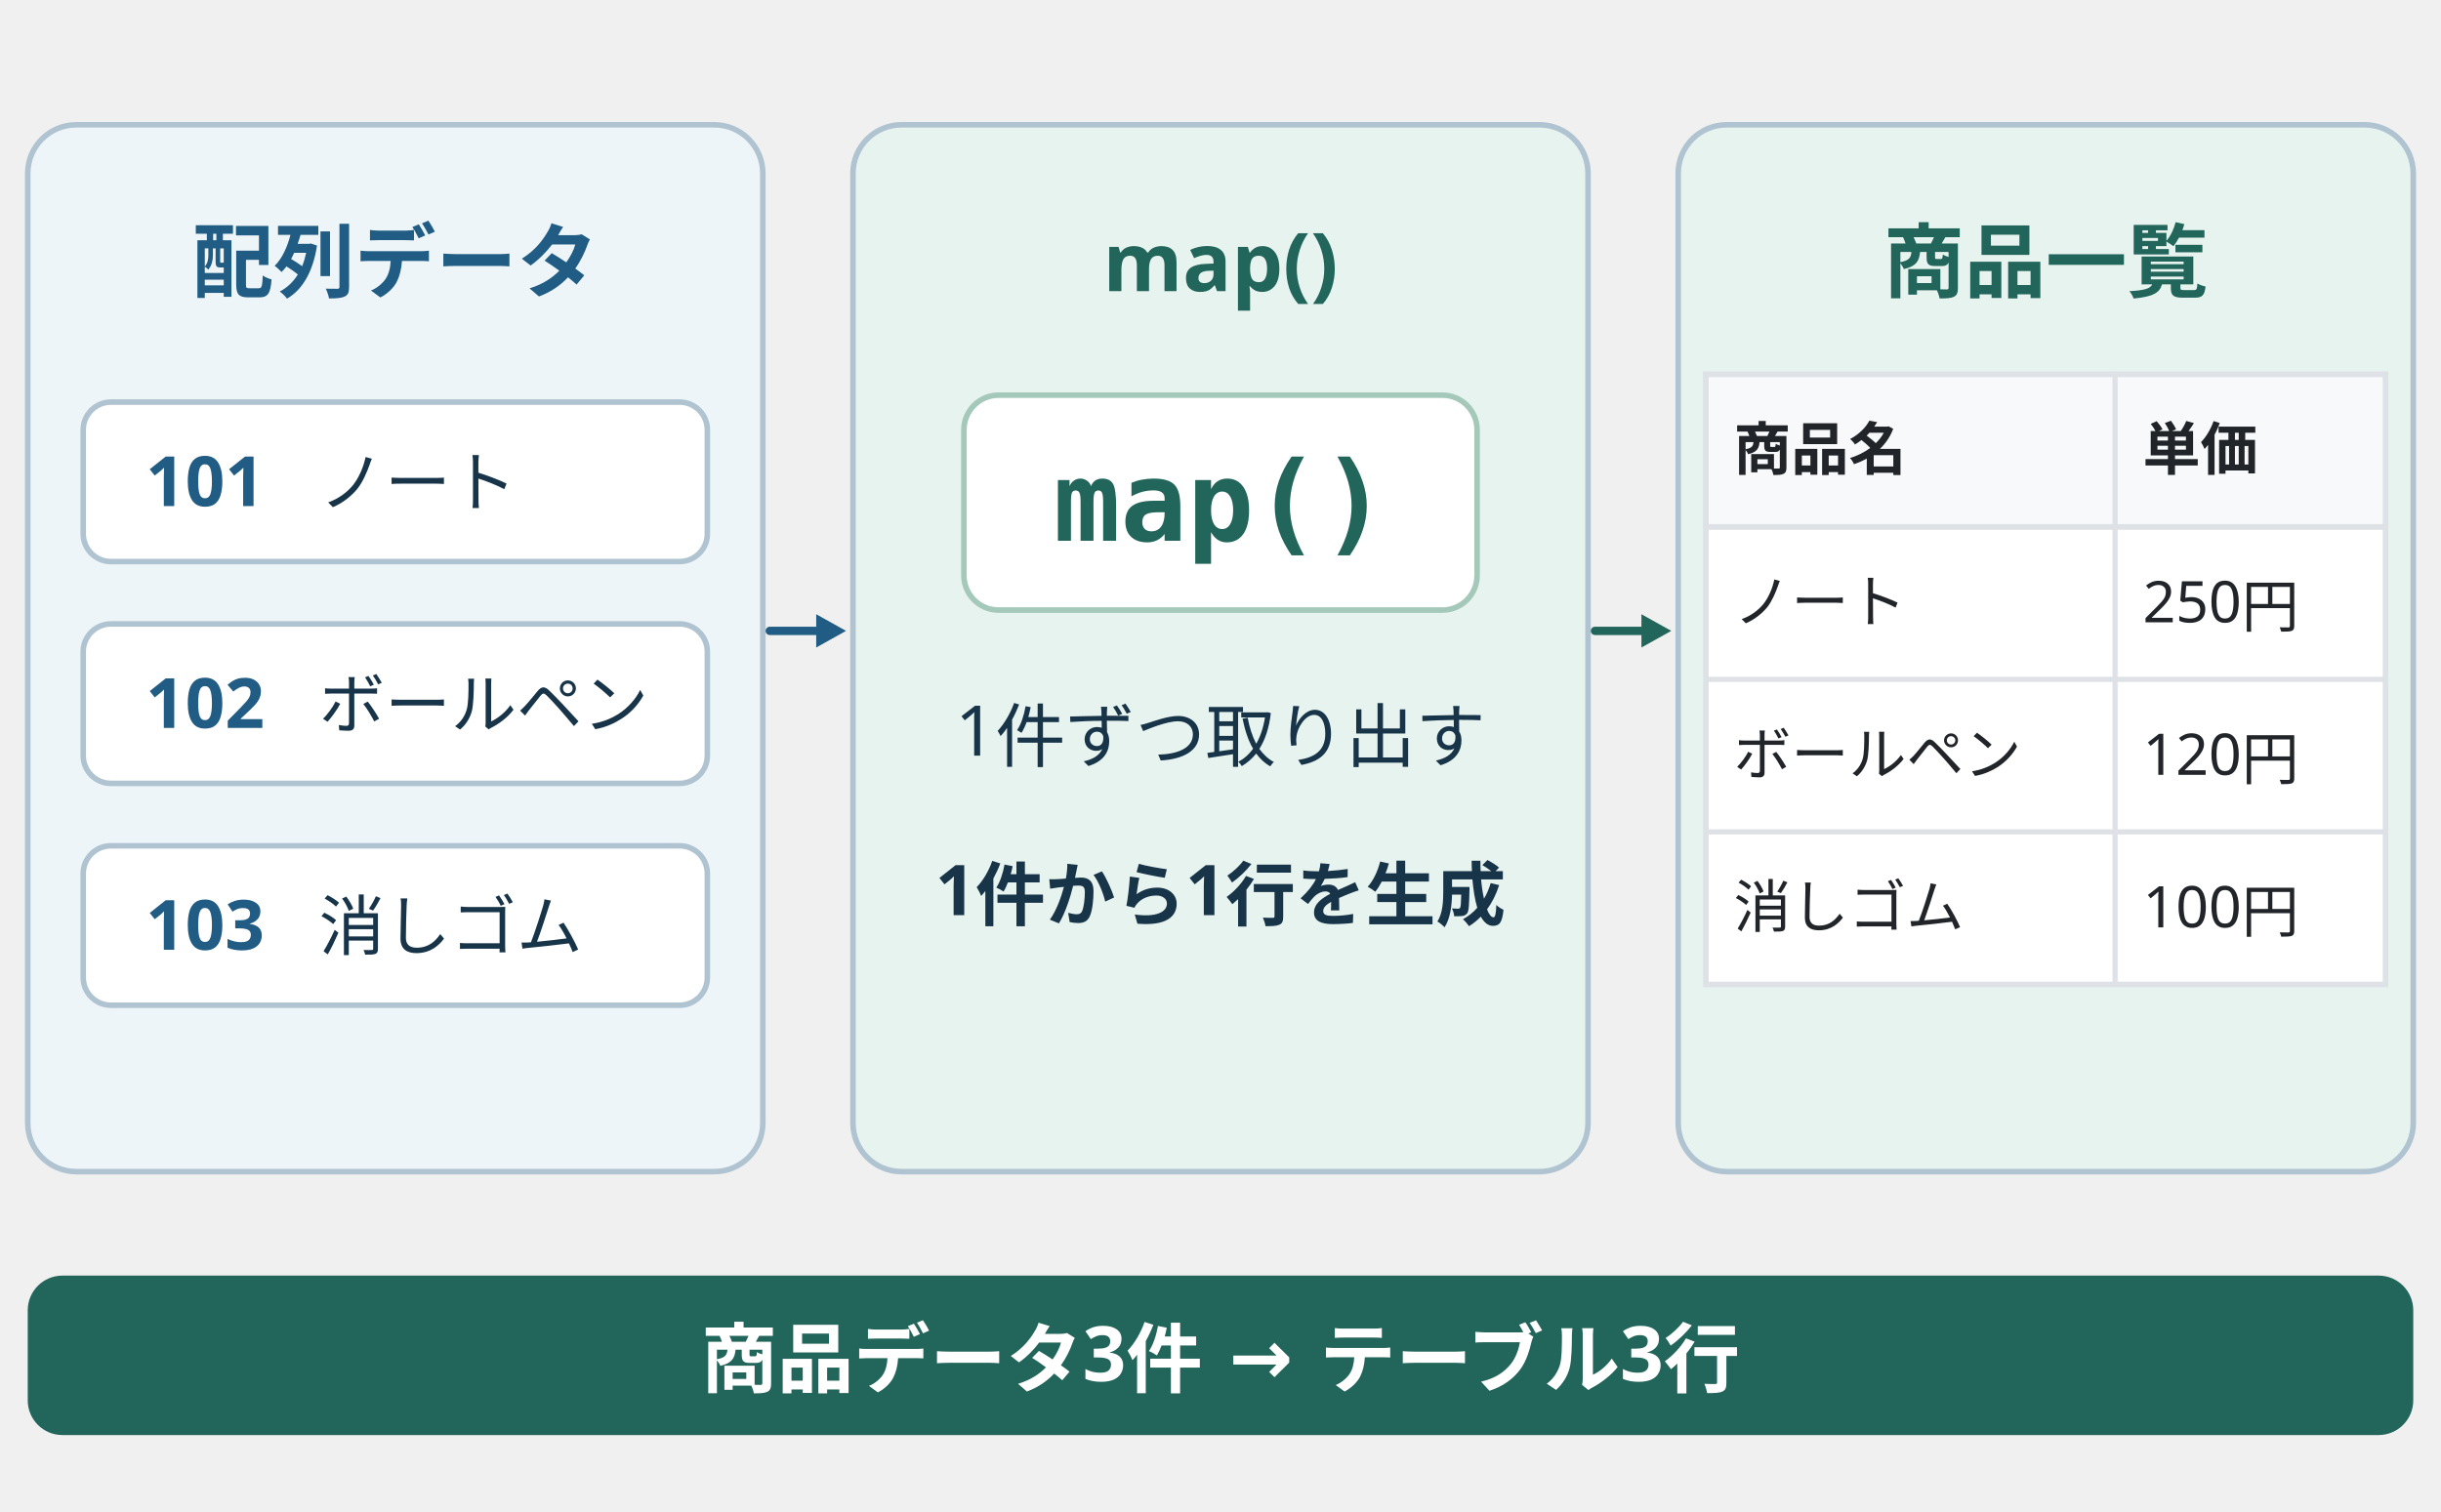
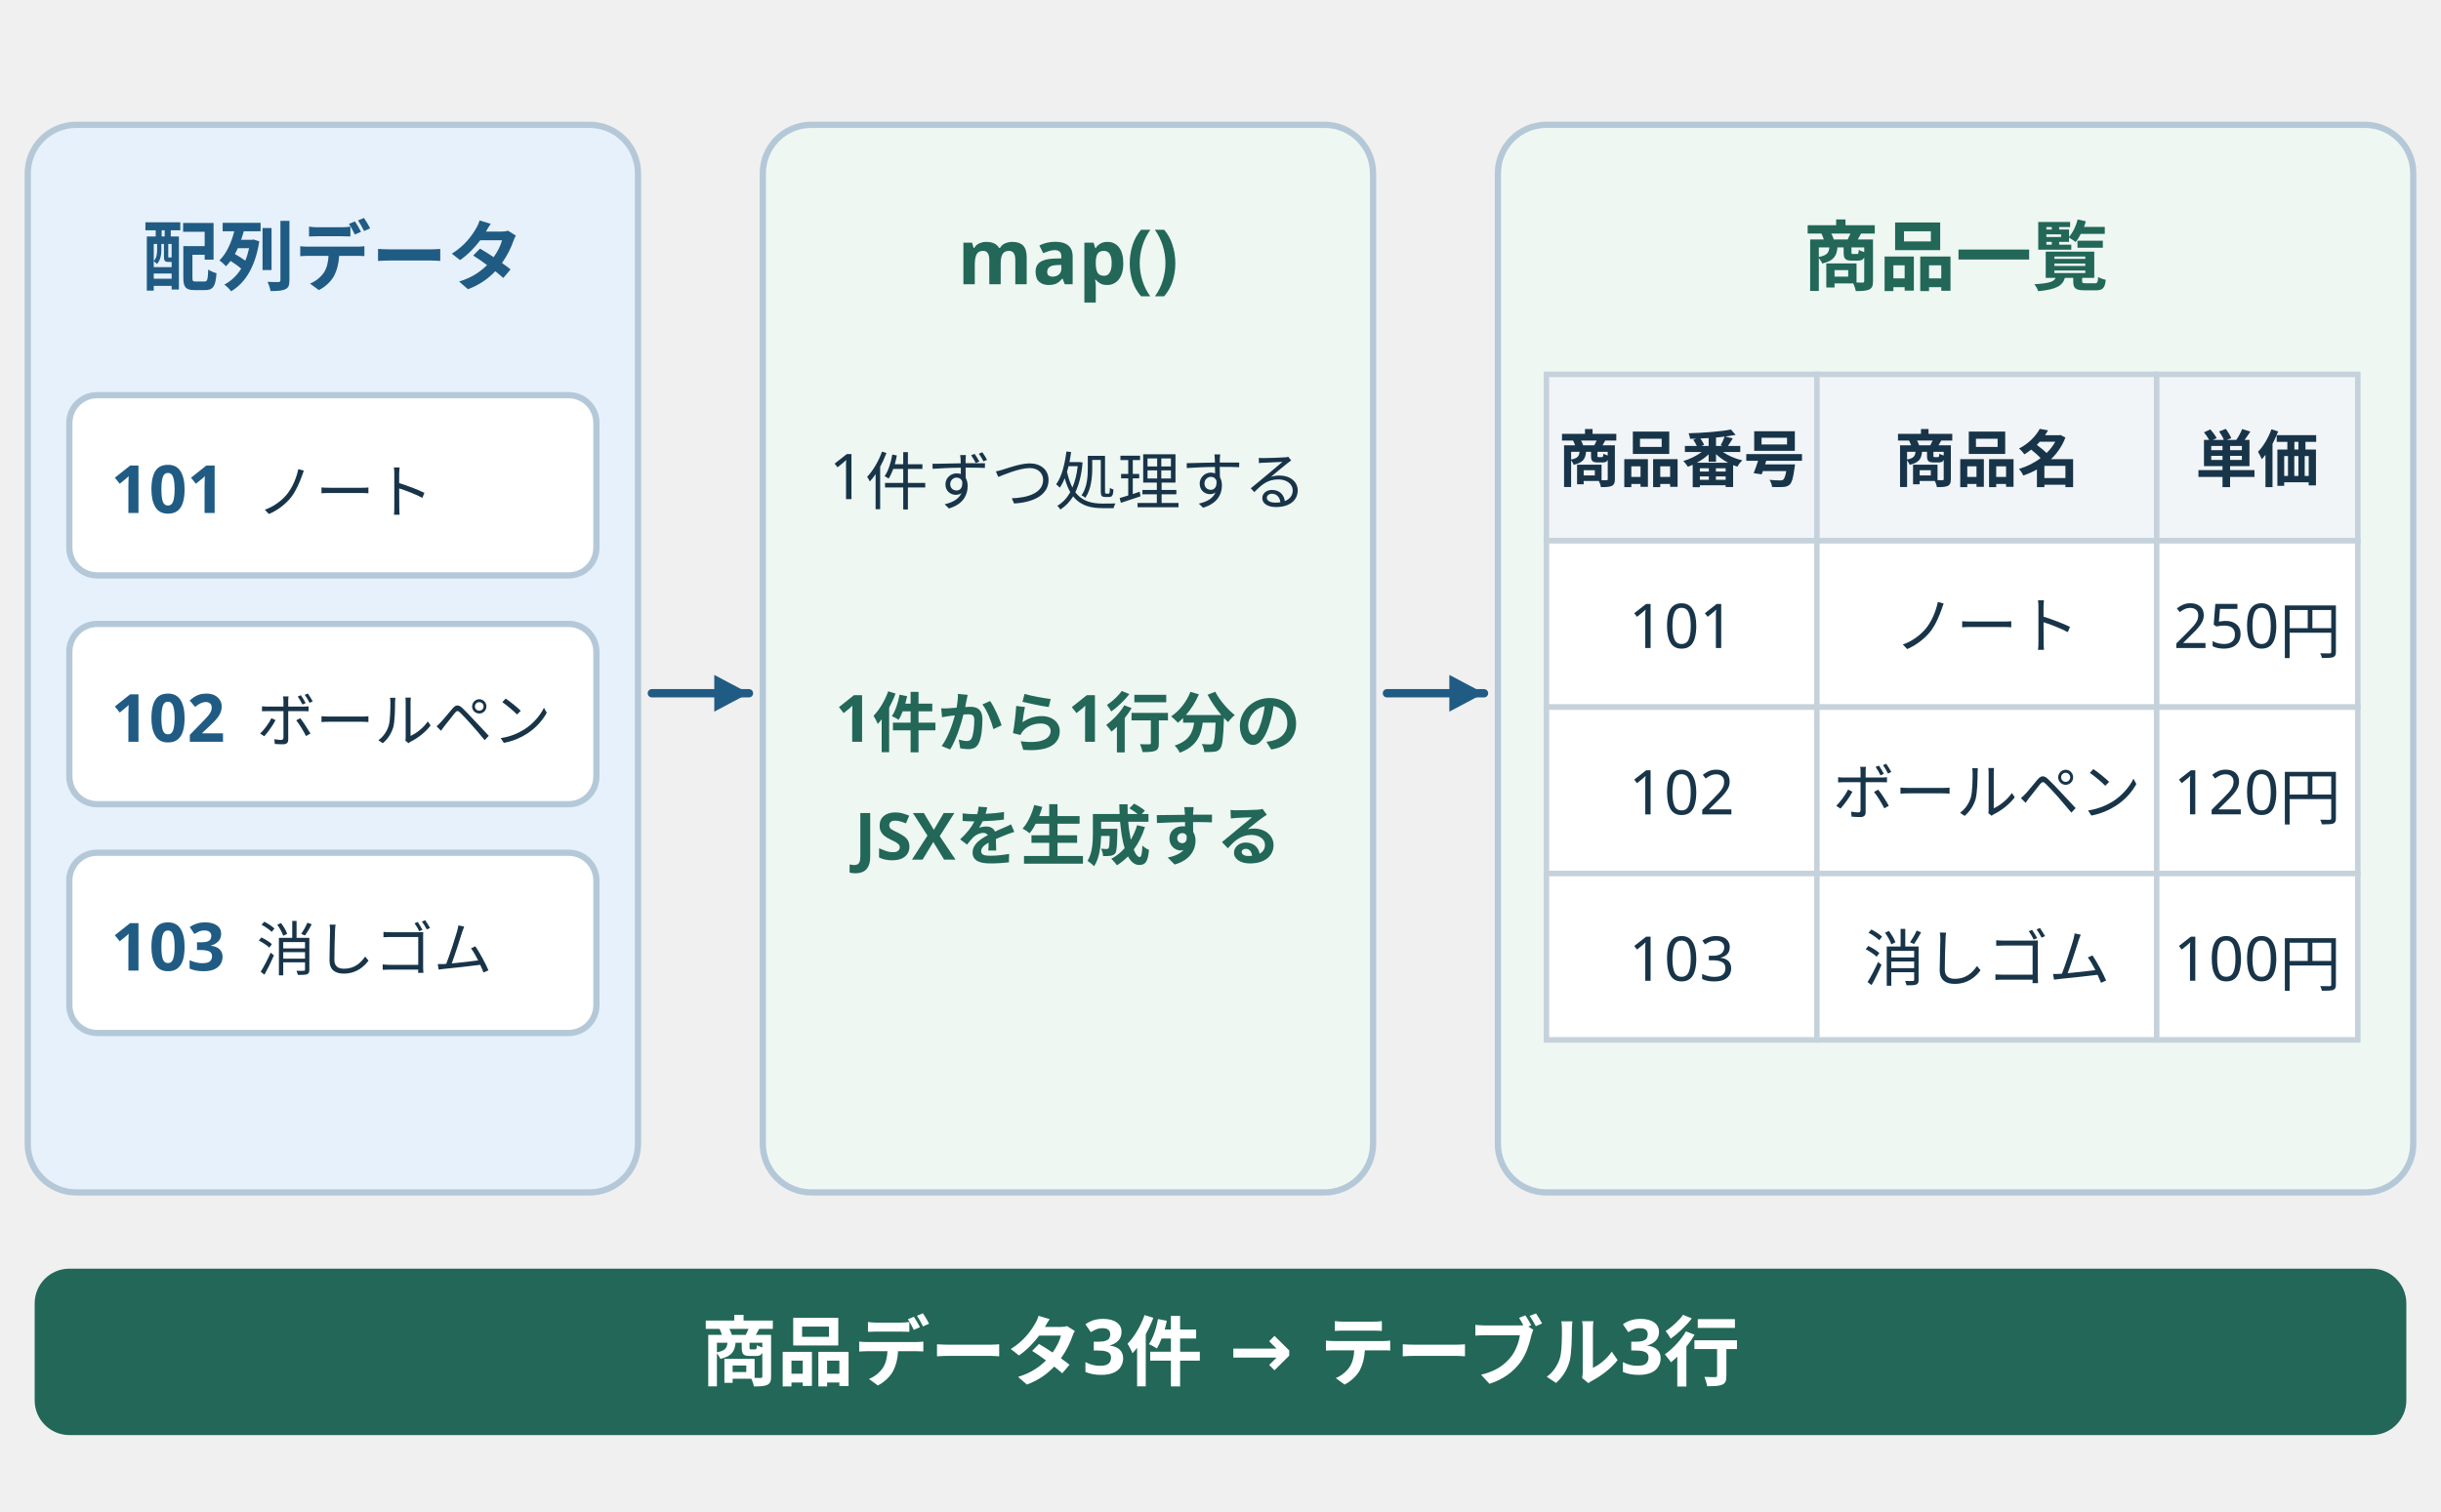
<svg xmlns="http://www.w3.org/2000/svg" width="352" height="218" viewBox="0 0 352 218">
-   <rect x="4" y="18" width="106" height="151" rx="7" fill="#edf5f9" stroke="#b0c3d1" stroke-width="0.8" />
-   <text x="57" y="42" font-size="11.7" fill="#205c84" font-weight="700" text-anchor="middle" font-family="Meiryo, sans-serif" xml:space="preserve">配列データ</text>
-   <rect x="123" y="18" width="106" height="151" rx="7" fill="#e7f3ee" stroke="#b0c3d1" stroke-width="0.8" />
-   <text x="176" y="42" font-size="11.7" fill="#22655a" font-weight="700" text-anchor="middle" font-family="Meiryo, sans-serif" xml:space="preserve">map()</text>
-   <rect x="242" y="18" width="106" height="151" rx="7" fill="#e7f3ee" stroke="#b0c3d1" stroke-width="0.8" />
-   <text x="295" y="42" font-size="11.7" fill="#22655a" font-weight="700" text-anchor="middle" font-family="Meiryo, sans-serif" xml:space="preserve">商品一覧</text>
-   <rect x="12" y="58" width="90" height="23" rx="4" fill="#ffffff" stroke="#b0c3d1" stroke-width="0.8" />
-   <text x="21" y="73" font-size="10" fill="#205c84" font-weight="700" text-anchor="start" font-family="Meiryo, sans-serif" xml:space="preserve">101</text>
-   <text x="46" y="73" font-size="9.5" fill="#183449" font-weight="400" text-anchor="start" font-family="Meiryo, sans-serif" xml:space="preserve">ノート</text>
-   <rect x="12" y="90" width="90" height="23" rx="4" fill="#ffffff" stroke="#b0c3d1" stroke-width="0.8" />
-   <text x="21" y="105" font-size="10" fill="#205c84" font-weight="700" text-anchor="start" font-family="Meiryo, sans-serif" xml:space="preserve">102</text>
-   <text x="46" y="105" font-size="9.5" fill="#183449" font-weight="400" text-anchor="start" font-family="Meiryo, sans-serif" xml:space="preserve">ボールペン</text>
-   <rect x="12" y="122" width="90" height="23" rx="4" fill="#ffffff" stroke="#b0c3d1" stroke-width="0.8" />
-   <text x="21" y="137" font-size="10" fill="#205c84" font-weight="700" text-anchor="start" font-family="Meiryo, sans-serif" xml:space="preserve">103</text>
-   <text x="46" y="137" font-size="9.5" fill="#183449" font-weight="400" text-anchor="start" font-family="Meiryo, sans-serif" xml:space="preserve">消しゴム</text>
-   <path d="M 111 91 L 117.7 91.0" stroke="#205c84" stroke-width="1.2" fill="none" stroke-linecap="round" />
-   <path d="M 122 91 L 117.70 88.60 L 117.70 93.40 Z" fill="#205c84" />
-   <path d="M 230 91 L 236.7 91.0" stroke="#22655a" stroke-width="1.2" fill="none" stroke-linecap="round" />
-   <path d="M 241 91 L 236.70 88.60 L 236.70 93.40 Z" fill="#22655a" />
-   <rect x="139" y="57" width="74" height="31" rx="5" fill="#ffffff" stroke="#a4c8ba" stroke-width="0.8" />
-   <text x="176" y="78" font-size="16" fill="#22655a" font-weight="700" text-anchor="middle" font-family="MS Gothic, monospace" xml:space="preserve">map()</text>
-   <text x="176" y="109" font-size="10.1" fill="#183449" font-weight="400" text-anchor="middle" font-family="Meiryo, sans-serif" xml:space="preserve">1件ずつ取り出す</text>
-   <text x="176" y="132" font-size="10.1" fill="#183449" font-weight="700" text-anchor="middle" font-family="Meiryo, sans-serif" xml:space="preserve">1件から1行を生成</text>
-   <rect x="246" y="54" width="98" height="88" rx="0" fill="#ffffff" stroke="#dee2e6" stroke-width="0.8" />
-   <rect x="246" y="54" width="98" height="22" rx="0" fill="#f8f9fa" stroke="#dee2e6" stroke-width="0.8" />
-   <text x="250" y="67.767" font-size="8.3" fill="#212529" font-weight="700" text-anchor="start" font-family="Meiryo, sans-serif" xml:space="preserve">商品名</text>
-   <text x="250" y="89.767" font-size="8.3" fill="#212529" font-weight="400" text-anchor="start" font-family="Meiryo, sans-serif" xml:space="preserve">ノート</text>
-   <text x="250" y="111.767" font-size="8.3" fill="#212529" font-weight="400" text-anchor="start" font-family="Meiryo, sans-serif" xml:space="preserve">ボールペン</text>
-   <text x="250" y="133.767" font-size="8.3" fill="#212529" font-weight="400" text-anchor="start" font-family="Meiryo, sans-serif" xml:space="preserve">消しゴム</text>
-   <path d="M 305 54 L 305 142" stroke="#dee2e6" stroke-width="0.75" fill="none" stroke-linecap="round" />
-   <text x="309" y="67.767" font-size="8.3" fill="#212529" font-weight="700" text-anchor="start" font-family="Meiryo, sans-serif" xml:space="preserve">単価</text>
-   <text x="309" y="89.767" font-size="8.3" fill="#212529" font-weight="400" text-anchor="start" font-family="Meiryo, sans-serif" xml:space="preserve">250円</text>
-   <text x="309" y="111.767" font-size="8.3" fill="#212529" font-weight="400" text-anchor="start" font-family="Meiryo, sans-serif" xml:space="preserve">120円</text>
-   <text x="309" y="133.767" font-size="8.3" fill="#212529" font-weight="400" text-anchor="start" font-family="Meiryo, sans-serif" xml:space="preserve">100円</text>
-   <path d="M 246 76 L 344 76" stroke="#dee2e6" stroke-width="0.75" fill="none" stroke-linecap="round" />
-   <path d="M 246 98 L 344 98" stroke="#dee2e6" stroke-width="0.75" fill="none" stroke-linecap="round" />
-   <path d="M 246 120 L 344 120" stroke="#dee2e6" stroke-width="0.75" fill="none" stroke-linecap="round" />
-   <rect x="4" y="184" width="344" height="23" rx="5" fill="#22655a" stroke="none" stroke-width="0.8" />
-   <text x="176" y="200" font-size="11" fill="#ffffff" font-weight="700" text-anchor="middle" font-family="Meiryo, sans-serif" xml:space="preserve">商品データ3件 → テーブル3行</text>
+   <rect x="4" y="18" width="88" height="154" fill="#e6f1fc" stroke="#b4c8d8" rx="7" stroke-width="0.9" />
+   <text x="48" y="41" font-size="11" font-family="Meiryo" fill="#205b84" font-weight="700" text-anchor="middle" xml:space="preserve">配列データ</text>
+   <rect x="110" y="18" width="88" height="154" fill="#eef7f2" stroke="#b4c8d8" rx="7" stroke-width="0.9" />
+   <text x="154" y="41" font-size="11" font-family="Meiryo" fill="#226757" font-weight="700" text-anchor="middle" xml:space="preserve">map()</text>
+   <rect x="216" y="18" width="132" height="154" fill="#eef7f2" stroke="#b4c8d8" rx="7" stroke-width="0.9" />
+   <text x="282" y="41" font-size="11" font-family="Meiryo" fill="#226757" font-weight="700" text-anchor="middle" xml:space="preserve">商品一覧</text>
+   <rect x="10" y="57" width="76" height="26" fill="white" stroke="#b4c8d8" rx="4" stroke-width="0.9" />
+   <text x="16" y="74" font-size="9.6" font-family="Meiryo" fill="#205b84" font-weight="700" text-anchor="start" xml:space="preserve">101</text>
+   <text x="37" y="74" font-size="8.5" font-family="Meiryo" fill="#183449" font-weight="400" text-anchor="start" xml:space="preserve">ノート</text>
+   <rect x="10" y="90" width="76" height="26" fill="white" stroke="#b4c8d8" rx="4" stroke-width="0.9" />
+   <text x="16" y="107" font-size="9.6" font-family="Meiryo" fill="#205b84" font-weight="700" text-anchor="start" xml:space="preserve">102</text>
+   <text x="37" y="107" font-size="8.5" font-family="Meiryo" fill="#183449" font-weight="400" text-anchor="start" xml:space="preserve">ボールペン</text>
+   <rect x="10" y="123" width="76" height="26" fill="white" stroke="#b4c8d8" rx="4" stroke-width="0.9" />
+   <text x="16" y="140" font-size="9.6" font-family="Meiryo" fill="#205b84" font-weight="700" text-anchor="start" xml:space="preserve">103</text>
+   <text x="37" y="140" font-size="8.5" font-family="Meiryo" fill="#183449" font-weight="400" text-anchor="start" xml:space="preserve">消しゴム</text>
+   <text x="154" y="72" font-size="9.1" font-family="Meiryo" fill="#183449" font-weight="400" text-anchor="middle" xml:space="preserve">1件ずつ処理する</text>
+   <text x="154" y="107" font-size="9.4" font-family="Meiryo" fill="#226757" font-weight="700" text-anchor="middle" xml:space="preserve">1件から1行分の</text>
+   <text x="154" y="124" font-size="9.4" font-family="Meiryo" fill="#226757" font-weight="700" text-anchor="middle" xml:space="preserve">JSXを生成する</text>
+   <rect x="223" y="54" width="39" height="24" fill="#f1f5f8" stroke="#c6d2db" rx="0" stroke-width="0.8" />
+   <text x="242.5" y="69.47" font-size="8.9" font-family="Meiryo" fill="#183449" font-weight="700" text-anchor="middle" xml:space="preserve">商品番号</text>
+   <rect x="262" y="54" width="49" height="24" fill="#f1f5f8" stroke="#c6d2db" rx="0" stroke-width="0.8" />
+   <text x="286.5" y="69.47" font-size="8.9" font-family="Meiryo" fill="#183449" font-weight="700" text-anchor="middle" xml:space="preserve">商品名</text>
+   <rect x="311" y="54" width="29" height="24" fill="#f1f5f8" stroke="#c6d2db" rx="0" stroke-width="0.8" />
+   <text x="325.5" y="69.47" font-size="8.9" font-family="Meiryo" fill="#183449" font-weight="700" text-anchor="middle" xml:space="preserve">単価</text>
+   <rect x="223" y="78" width="39" height="24" fill="white" stroke="#c6d2db" rx="0" stroke-width="0.8" />
+   <text x="242.5" y="93.47" font-size="8.9" font-family="Meiryo" fill="#183449" font-weight="400" text-anchor="middle" xml:space="preserve">101</text>
+   <rect x="262" y="78" width="49" height="24" fill="white" stroke="#c6d2db" rx="0" stroke-width="0.8" />
+   <text x="286.5" y="93.47" font-size="8.9" font-family="Meiryo" fill="#183449" font-weight="400" text-anchor="middle" xml:space="preserve">ノート</text>
+   <rect x="311" y="78" width="29" height="24" fill="white" stroke="#c6d2db" rx="0" stroke-width="0.8" />
+   <text x="325.5" y="93.47" font-size="8.9" font-family="Meiryo" fill="#183449" font-weight="400" text-anchor="middle" xml:space="preserve">250円</text>
+   <rect x="223" y="102" width="39" height="24" fill="white" stroke="#c6d2db" rx="0" stroke-width="0.8" />
+   <text x="242.5" y="117.47" font-size="8.9" font-family="Meiryo" fill="#183449" font-weight="400" text-anchor="middle" xml:space="preserve">102</text>
+   <rect x="262" y="102" width="49" height="24" fill="white" stroke="#c6d2db" rx="0" stroke-width="0.8" />
+   <text x="286.5" y="117.47" font-size="8.9" font-family="Meiryo" fill="#183449" font-weight="400" text-anchor="middle" xml:space="preserve">ボールペン</text>
+   <rect x="311" y="102" width="29" height="24" fill="white" stroke="#c6d2db" rx="0" stroke-width="0.8" />
+   <text x="325.5" y="117.47" font-size="8.9" font-family="Meiryo" fill="#183449" font-weight="400" text-anchor="middle" xml:space="preserve">120円</text>
+   <rect x="223" y="126" width="39" height="24" fill="white" stroke="#c6d2db" rx="0" stroke-width="0.8" />
+   <text x="242.5" y="141.47" font-size="8.9" font-family="Meiryo" fill="#183449" font-weight="400" text-anchor="middle" xml:space="preserve">103</text>
+   <rect x="262" y="126" width="49" height="24" fill="white" stroke="#c6d2db" rx="0" stroke-width="0.8" />
+   <text x="286.5" y="141.47" font-size="8.9" font-family="Meiryo" fill="#183449" font-weight="400" text-anchor="middle" xml:space="preserve">消しゴム</text>
+   <rect x="311" y="126" width="29" height="24" fill="white" stroke="#c6d2db" rx="0" stroke-width="0.8" />
+   <text x="325.5" y="141.47" font-size="8.9" font-family="Meiryo" fill="#183449" font-weight="400" text-anchor="middle" xml:space="preserve">100円</text>
+   <polyline points="94,100 108,100" fill="none" stroke="#205b84" stroke-width="1.2" stroke-linecap="round" stroke-linejoin="round" />
+   <polygon points="103,102.65 108,100 103,97.35" fill="#205b84" />
+   <polyline points="200,100 214,100" fill="none" stroke="#205b84" stroke-width="1.2" stroke-linecap="round" stroke-linejoin="round" />
+   <polygon points="209,102.65 214,100 209,97.35" fill="#205b84" />
+   <rect x="5" y="183" width="342" height="24" fill="#226757" stroke="none" rx="5" stroke-width="0.9" />
+   <text x="176" y="199" font-size="11" font-family="Meiryo" fill="white" font-weight="700" text-anchor="middle" xml:space="preserve">商品データ3件 → テーブル3行</text>
</svg>
